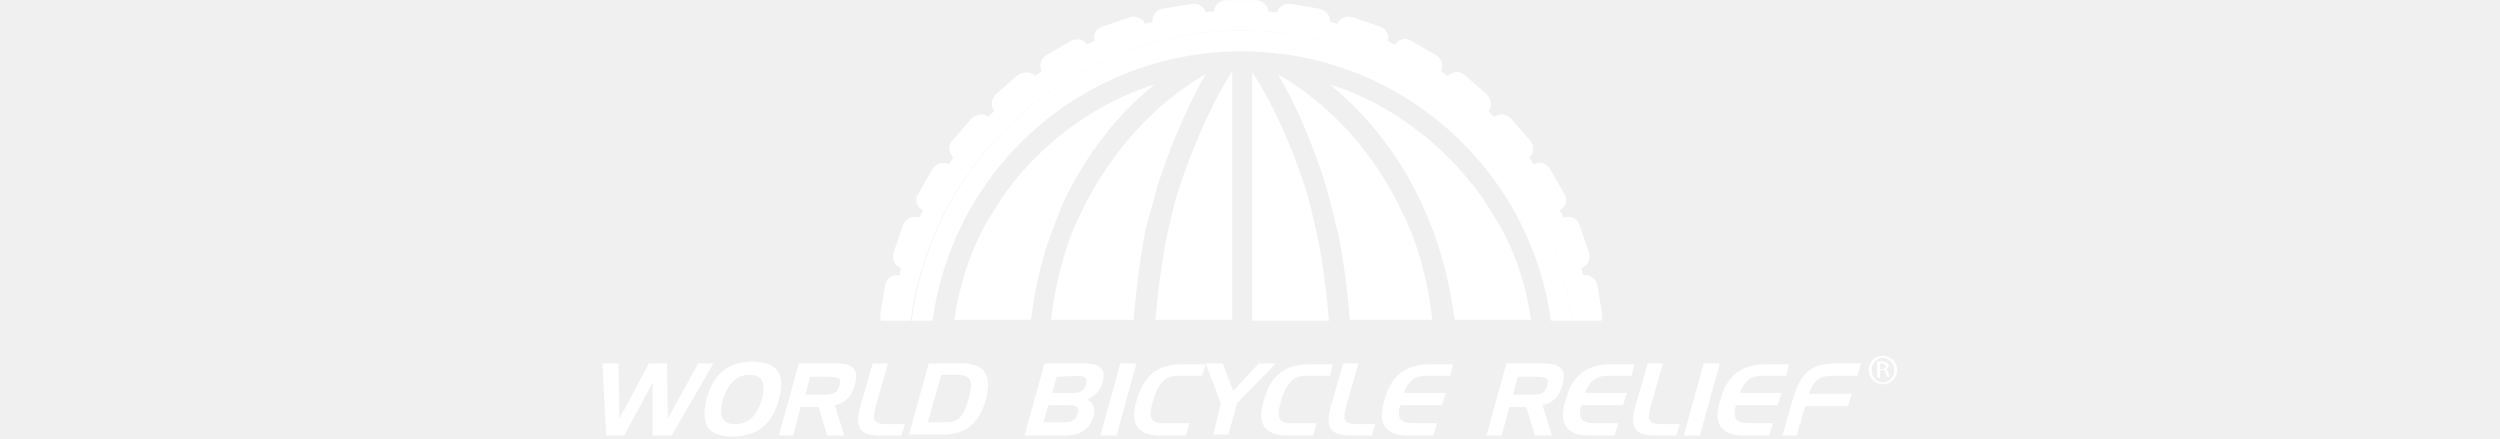
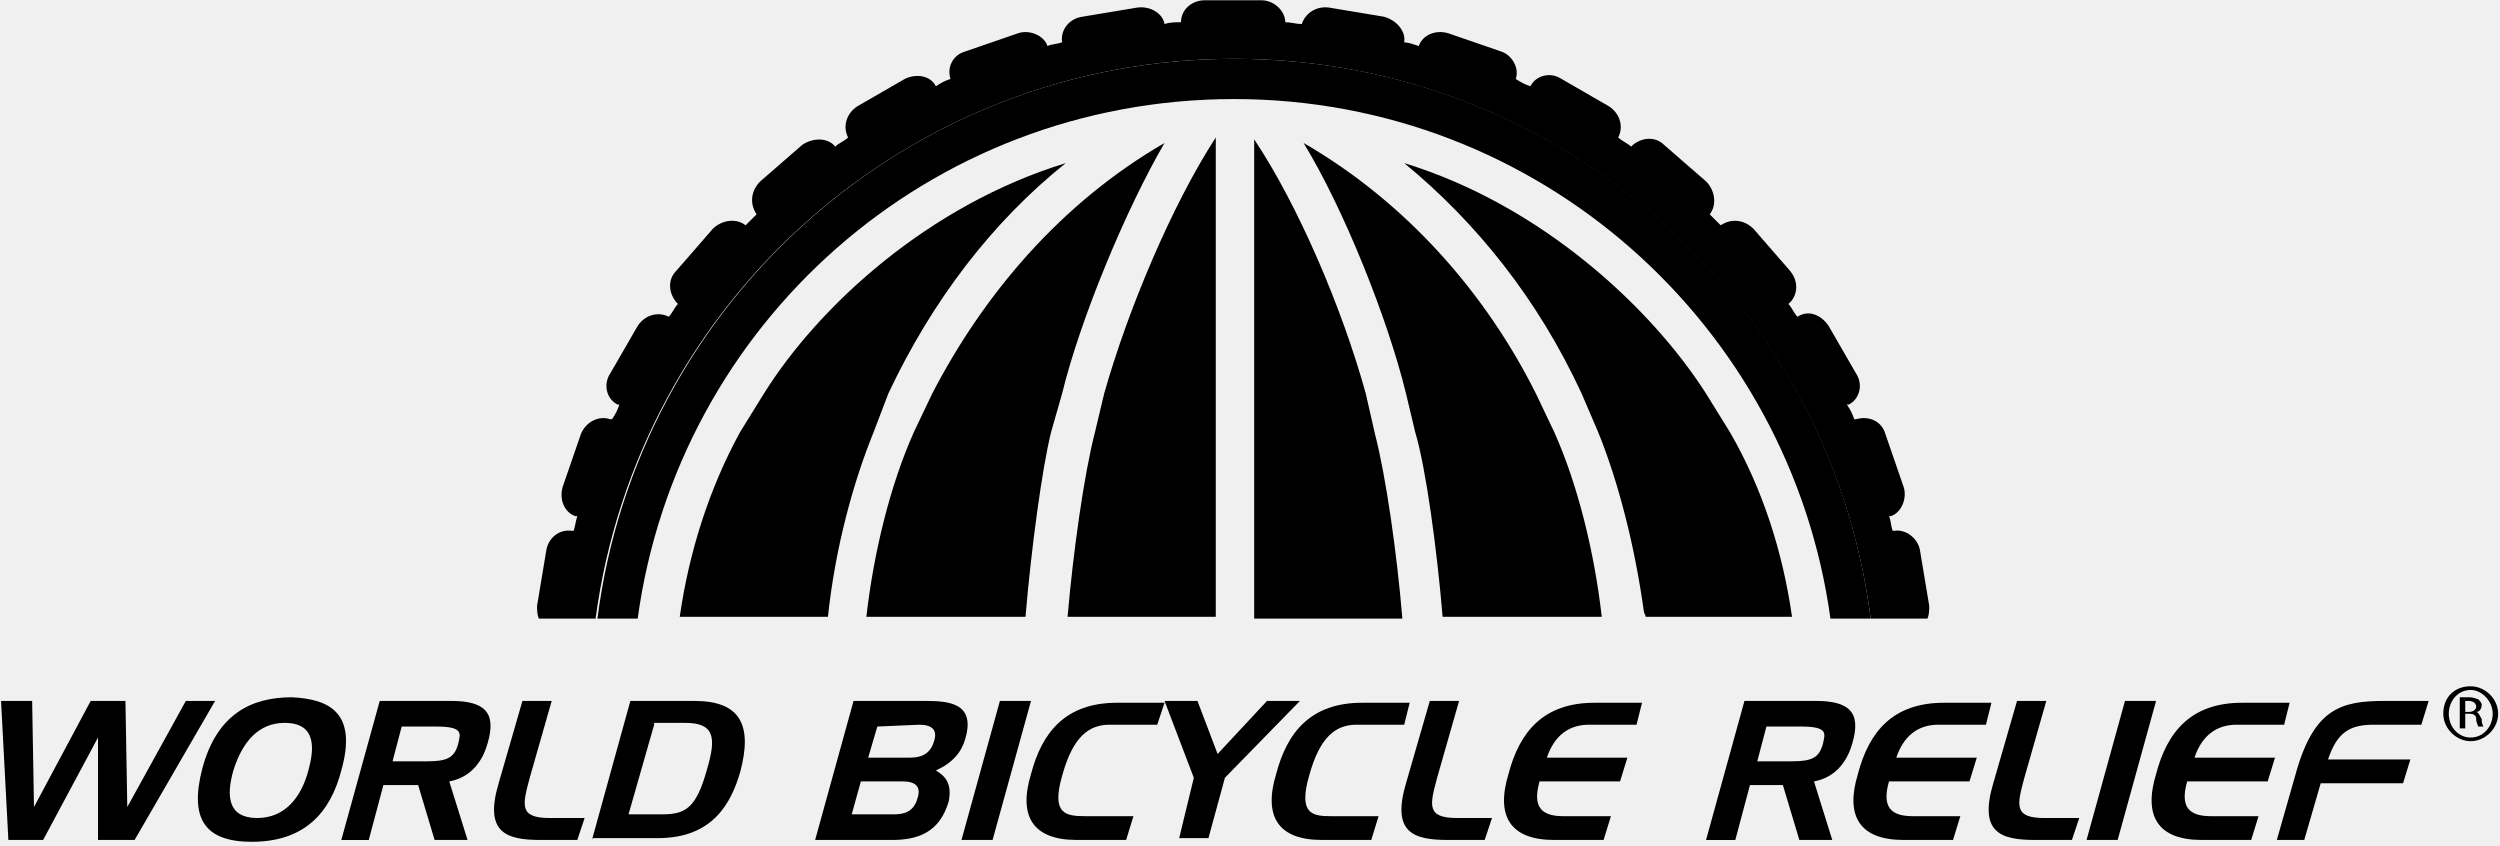
- <svg xmlns="http://www.w3.org/2000/svg" width="399" height="70" viewBox="0 0 399 135">
+ <svg xmlns="http://www.w3.org/2000/svg" width="399" height="135" viewBox="0 0 399 135">
  <g transform="translate(-1 -2)" fill="none" fill-rule="evenodd">
    <path d="M119.124 71.24l3.796-6.13c8.759-13.723 26.277-30.074 48.175-36.789-11.387 9.343-21.314 21.606-28.321 36.788l-2.628 6.132c-3.212 8.175-6.131 18.686-7.3 29.489h6.424c1.168-10.22 3.796-21.022 7.591-29.49l2.92-6.13c7.883-15.767 20.438-30.365 37.08-40-6.423 10.51-13.43 28.029-16.35 40l-1.46 6.13c-1.46 5.84-3.504 18.979-4.087 29.49h6.423c.876-10.511 2.628-22.774 4.38-29.49l1.46-6.13c3.795-13.723 10.802-30.074 17.81-40.584v76.496h6.423V24.526c7.007 10.51 14.014 26.86 17.81 40.583l1.46 6.132c1.752 6.715 3.504 19.27 4.38 29.489h6.423c-.876-10.511-2.628-23.65-4.38-29.49l-1.46-6.13c-2.92-11.971-9.927-29.49-16.35-40 16.642 9.635 28.905 24.233 37.08 40l2.92 6.13c3.796 8.468 6.423 19.27 7.591 29.49h6.716c0-.292-.292-.584-.292-.876-1.168-10.51-4.088-20.73-7.3-28.613l-2.627-6.132c-7.008-14.89-16.643-27.445-28.322-36.788 21.898 6.715 39.417 22.774 48.176 36.788l3.795 6.132c4.964 9.051 8.175 19.27 9.927 29.489h6.424c-6.424-47.007-46.424-82.92-95.183-82.92-48.759 0-88.759 36.205-95.182 82.92h6.423c1.168-10.22 4.672-20.438 9.635-29.49z" />
-     <path d="M197.956 11.387c52.263 0 95.183 39.124 101.606 89.343h9.051c.292-.584.292-1.46.292-2.044l-1.46-8.759c-.292-2.044-2.336-3.504-4.087-3.212h-.292c-.292-.876-.292-1.751-.584-2.335h.292c1.752-.584 2.627-2.92 2.044-4.672l-2.92-8.467c-.584-2.044-2.628-2.92-4.672-2.336h-.292c-.292-.876-.584-1.46-1.168-2.336h.292c1.752-.876 2.336-3.211 1.168-4.963l-4.38-7.591c-1.167-1.752-3.211-2.628-4.963-1.46-.584-.584-.876-1.46-1.46-2.044 1.46-1.168 1.752-3.504.292-5.256l-5.84-6.715c-1.459-1.46-3.503-1.752-5.255-.584l-1.751-1.752c1.167-1.46.876-3.795-.584-5.255l-6.716-5.84c-1.46-1.46-3.795-1.167-5.255.292-.584-.583-1.46-.875-2.044-1.46.876-1.751.292-3.795-1.46-4.963l-7.591-4.38c-1.752-1.167-4.088-.583-4.964 1.168-.875-.292-1.46-.584-2.335-1.167.584-1.752-.584-3.796-2.336-4.38l-8.467-2.92c-2.044-.584-4.088.292-4.672 2.044-.876-.292-1.752-.584-2.336-.584.292-1.752-1.167-3.504-3.211-4.087l-8.76-1.46c-2.043-.292-3.795.876-4.379 2.627-.876 0-1.752-.292-2.628-.292 0-1.751-1.751-3.503-3.795-3.503h-9.051c-2.044 0-3.796 1.46-3.796 3.503-.876 0-1.752 0-2.628.292-.292-1.751-2.335-2.92-4.38-2.627l-8.758 1.46c-2.044.292-3.504 2.043-3.212 4.087-.876.292-1.752.292-2.336.584-.584-1.752-2.92-2.628-4.671-2.044l-8.468 2.92c-2.043.584-2.92 2.628-2.335 4.38-.876.292-1.46.583-2.336 1.167-.876-1.751-3.212-2.043-4.964-1.167l-7.59 4.38c-1.753 1.167-2.337 3.21-1.46 4.963-.585.584-1.46.876-2.044 1.46-1.168-1.46-3.504-1.46-5.256-.293l-6.715 5.84c-1.46 1.46-1.752 3.504-.584 5.255L120 37.956c-1.46-1.168-3.796-.876-5.255.584l-5.84 6.715c-1.46 1.46-1.168 3.796.292 5.256-.584.584-.876 1.46-1.46 2.044-1.752-.876-3.795-.292-4.963 1.46l-4.38 7.59c-1.168 1.753-.584 4.088 1.168 4.964h.292c-.292.876-.584 1.46-1.168 2.336h-.292c-1.752-.584-3.795.292-4.671 2.336l-2.92 8.467c-.584 2.044.292 4.088 2.044 4.672h.292c-.292.875-.292 1.46-.584 2.335h-.292c-2.044-.292-3.796 1.168-4.088 3.212l-1.46 8.76c0 .583 0 1.459.292 2.043h9.051c6.716-50.511 49.927-89.343 101.898-89.343z" fill="white" fill-rule="nonzero" />
-     <path d="M197.956 11.387c-52.263 0-95.182 39.124-101.606 89.343h6.424c6.423-47.007 46.423-82.92 95.182-82.92 48.76 0 88.76 36.205 95.183 82.92h6.423c-6.423-50.511-49.343-89.343-101.606-89.343z" fill="white" fill-rule="nonzero" />
-     <path d="M177.226 64.818l-1.46 6.13c-1.751 6.716-3.503 19.271-4.38 29.49h23.65V23.942c-7.007 10.803-14.014 27.445-17.81 40.876zm41.752 0c-3.796-13.723-10.803-30.073-17.81-40.584v76.496h23.65c-.876-10.511-2.628-22.774-4.38-29.49l-1.46-6.422zm27.153 0c-7.883-15.767-20.438-30.365-37.08-40 6.423 10.51 13.43 28.029 16.35 40l1.46 6.13c1.752 5.84 3.504 18.979 4.38 29.49h25.401c-1.168-10.219-3.795-21.022-7.59-29.49l-2.92-6.13z" fill="white" fill-rule="nonzero" />
-     <path d="M273.285 64.818c-8.76-13.723-26.278-30.073-48.176-36.789 11.387 9.343 21.314 21.606 28.322 36.789l2.627 6.13c3.212 7.884 5.84 18.103 7.3 28.614 0 .292.292.584.292.876h23.357c-1.46-10.219-4.671-20.438-9.927-29.49l-3.795-6.13zm-102.774 0c2.92-11.971 10.219-29.49 16.35-40-16.642 9.635-28.905 24.233-37.08 40l-2.92 6.13c-3.795 8.468-6.423 19.271-7.59 29.49h25.4c.876-10.511 2.628-23.65 4.088-29.49l1.752-6.13z" fill="white" fill-rule="nonzero" />
-     <path d="M142.774 64.818c7.007-14.891 16.642-27.446 28.32-36.789-21.897 6.716-39.415 22.774-48.174 36.789l-3.796 6.13c-4.963 9.052-8.175 19.271-9.635 29.49h23.65c1.168-11.095 4.087-21.606 7.299-29.49l2.336-6.13z" fill="white" fill-rule="nonzero" />
-     <path fill="white" fill-rule="nonzero" d="M2.336 136.058L1.168 113.869 6.131 113.869 6.423 130.803 15.474 113.869 21.022 113.869 21.314 130.803 30.657 113.869 35.328 113.869 22.482 136.058 16.642 136.058 16.642 119.708 7.883 136.058z" />
-     <path d="M55.474 124.964c-1.751 6.715-5.839 11.386-14.306 11.386-7.591 0-9.927-3.795-7.883-11.678 2.335-8.76 7.883-11.387 14.306-11.387 5.84.292 10.511 2.335 7.883 11.679zm-13.43 7.59c4.38 0 7.007-3.21 8.175-7.59.876-3.212 1.46-7.592-3.796-7.592-4.087 0-6.715 2.92-8.175 7.592-1.168 4.087-.876 7.59 3.796 7.59zm13.43 3.504l6.132-22.19h11.387c5.255 0 7.299 1.752 5.84 6.716-.877 3.212-2.92 5.547-6.132 6.131l2.92 9.343h-5.256l-2.628-8.759H62.19l-2.336 8.76h-4.38zm9.635-18.102l-1.46 5.548h5.548c3.212 0 4.38-.584 4.964-2.92.292-1.46.875-2.628-3.504-2.628h-5.548zm28.03 18.102h-5.84c-5.547 0-9.05-1.167-6.715-9.05l3.796-13.14h4.671l-3.504 12.263c-1.167 4.38-1.751 6.424 3.212 6.424h5.548l-1.168 3.503zm2.335 0l6.132-22.19h10.219c7.3 0 9.343 3.796 7.3 11.387-1.46 4.964-4.38 10.511-13.14 10.511h-10.51v.292zm9.927-18.394l-4.087 14.307h5.255c3.796 0 5.548-.876 7.3-7.3 1.46-4.963 1.167-7.299-3.504-7.299h-4.964v.292zm25.694 18.394l6.131-22.19h11.387c3.796 0 8.175.293 6.423 6.132-.583 2.044-2.043 3.796-4.671 4.964 1.46.875 2.628 2.043 2.044 4.963-1.46 4.964-4.964 6.131-9.051 6.131h-12.263zm9.927-18.102l-1.46 4.964h6.715c1.752 0 3.212-.584 3.796-2.628.584-1.752-.292-2.628-2.336-2.628l-6.715.292zm-4.088 14.015h6.716c1.46 0 3.211-.292 3.795-2.628.584-1.752-.292-2.628-2.336-2.628h-6.715l-1.46 5.256z" fill="white" fill-rule="nonzero" />
-     <path fill="white" fill-rule="nonzero" d="M165.547 113.869L159.416 136.058 154.453 136.058 160.584 113.869z" />
-     <path d="M185.693 117.664h-7.59c-3.212 0-5.84 1.752-7.592 8.175-1.752 6.132.584 6.424 3.796 6.424h7.59l-1.167 3.795h-7.883c-7.008 0-9.343-3.795-7.3-10.51 1.752-6.716 5.548-11.387 13.723-11.387h7.591l-1.168 3.503z" fill="white" fill-rule="nonzero" />
-     <path fill="white" fill-rule="nonzero" d="M191.533 126.131L186.861 113.869 192.117 113.869 195.328 122.336 203.212 113.869 208.467 113.869 196.496 126.131 193.869 135.766 189.197 135.766z" />
-     <path d="M225.11 117.664h-7.592c-3.211 0-5.84 1.752-7.591 8.175-1.752 6.132.584 6.424 3.504 6.424h7.59l-1.167 3.795h-7.883c-7.007 0-9.343-3.795-7.3-10.51 1.752-6.716 5.548-11.387 13.723-11.387h7.591l-.876 3.503zm12.846 18.394h-5.84c-5.547 0-9.05-1.167-6.715-9.05l3.796-13.14h4.672l-3.504 12.263c-1.168 4.38-1.752 6.424 3.212 6.424h5.547l-1.168 3.503zm24.234-18.394h-7.591c-3.212 0-5.548 1.752-6.716 5.256h12.847l-1.168 3.795h-12.847c-1.168 4.088.292 5.548 3.796 5.548h7.591l-1.168 3.795h-7.883c-7.007 0-9.343-3.795-7.3-10.51 1.753-6.716 5.548-11.387 13.723-11.387h7.592l-.876 3.503zm11.095 18.394l6.131-22.19h11.387c5.255 0 7.3 1.752 5.84 6.716-.877 3.212-2.92 5.547-6.132 6.131l2.92 9.343h-5.256l-2.628-8.759h-5.255l-2.336 8.76h-4.671zm9.635-18.102l-1.46 5.548h5.547c3.212 0 4.38-.584 4.964-2.92.292-1.46.876-2.628-3.504-2.628h-5.547zm35.036-.292h-7.591c-3.212 0-5.547 1.752-6.715 5.256h12.846l-1.168 3.795h-12.846c-1.168 4.088.292 5.548 3.795 5.548h7.592l-1.168 3.795h-7.883c-7.008 0-9.344-3.795-7.3-10.51 1.752-6.716 5.548-11.387 13.723-11.387h7.591l-.876 3.503zm13.723 18.394h-5.84c-5.547 0-9.05-1.167-6.715-9.05l3.796-13.14h4.671l-3.503 12.263c-1.168 4.38-1.752 6.424 3.211 6.424h5.548l-1.168 3.503z" fill="white" fill-rule="nonzero" />
-     <path fill="white" fill-rule="nonzero" d="M345.109 113.869L338.978 136.058 334.015 136.058 340.146 113.869z" />
-     <path d="M365.547 117.664h-7.59c-3.212 0-5.548 1.752-6.716 5.256h12.847l-1.168 3.795h-12.847c-1.168 4.088.292 5.548 3.796 5.548h7.59l-1.167 3.795h-7.883c-7.008 0-9.343-3.795-7.3-10.51 1.752-6.716 5.548-11.387 13.723-11.387h7.591l-.876 3.503zm-1.167 18.394l2.92-10.219c2.919-10.803 7.299-11.97 14.306-11.97h7.007l-1.168 3.795h-7.591c-3.796 0-5.84 1.168-7.3 5.548h13.14l-1.168 3.795h-13.14l-2.627 9.051h-4.38zm30.948-24.525c2.336 0 4.38 2.044 4.38 4.38 0 2.335-2.044 4.379-4.38 4.379-2.335 0-4.38-2.044-4.38-4.38 0-2.627 1.753-4.38 4.38-4.38zm0 .584c-2.043 0-3.503 1.752-3.503 3.795 0 2.044 1.46 3.796 3.503 3.796 2.044 0 3.504-1.752 3.504-3.796 0-2.043-1.752-3.795-3.504-3.795zm-.875 6.131h-.876v-4.963h1.46c.875 0 1.167.292 1.46.292.291.292.583.584.583.876 0 .583-.292 1.167-.876 1.167.292 0 .584.584.876 1.168 0 .876.292 1.168.292 1.168h-.876c0-.292-.292-.584-.292-1.168s-.292-.876-1.168-.876h-.583v2.336zm0-2.628h.583c.584 0 1.168-.292 1.168-.875 0-.292-.292-.876-1.168-.876h-.583v1.751z" fill="white" fill-rule="nonzero" />
+     <path d="M197.956 11.387c52.263 0 95.183 39.124 101.606 89.343h9.051c.292-.584.292-1.46.292-2.044l-1.46-8.759c-.292-2.044-2.336-3.504-4.087-3.212h-.292c-.292-.876-.292-1.751-.584-2.335h.292c1.752-.584 2.627-2.92 2.044-4.672l-2.92-8.467c-.584-2.044-2.628-2.92-4.672-2.336h-.292c-.292-.876-.584-1.46-1.168-2.336h.292c1.752-.876 2.336-3.211 1.168-4.963l-4.38-7.591c-1.167-1.752-3.211-2.628-4.963-1.46-.584-.584-.876-1.46-1.46-2.044 1.46-1.168 1.752-3.504.292-5.256l-5.84-6.715c-1.459-1.46-3.503-1.752-5.255-.584l-1.751-1.752c1.167-1.46.876-3.795-.584-5.255l-6.716-5.84c-1.46-1.46-3.795-1.167-5.255.292-.584-.583-1.46-.875-2.044-1.46.876-1.751.292-3.795-1.46-4.963l-7.591-4.38c-1.752-1.167-4.088-.583-4.964 1.168-.875-.292-1.46-.584-2.335-1.167.584-1.752-.584-3.796-2.336-4.38l-8.467-2.92c-2.044-.584-4.088.292-4.672 2.044-.876-.292-1.752-.584-2.336-.584.292-1.752-1.167-3.504-3.211-4.087l-8.76-1.46c-2.043-.292-3.795.876-4.379 2.627-.876 0-1.752-.292-2.628-.292 0-1.751-1.751-3.503-3.795-3.503h-9.051c-2.044 0-3.796 1.46-3.796 3.503-.876 0-1.752 0-2.628.292-.292-1.751-2.335-2.92-4.38-2.627l-8.758 1.46c-2.044.292-3.504 2.043-3.212 4.087-.876.292-1.752.292-2.336.584-.584-1.752-2.92-2.628-4.671-2.044l-8.468 2.92c-2.043.584-2.92 2.628-2.335 4.38-.876.292-1.46.583-2.336 1.167-.876-1.751-3.212-2.043-4.964-1.167l-7.59 4.38c-1.753 1.167-2.337 3.21-1.46 4.963-.585.584-1.46.876-2.044 1.46-1.168-1.46-3.504-1.46-5.256-.293l-6.715 5.84c-1.46 1.46-1.752 3.504-.584 5.255L120 37.956c-1.46-1.168-3.796-.876-5.255.584l-5.84 6.715c-1.46 1.46-1.168 3.796.292 5.256-.584.584-.876 1.46-1.46 2.044-1.752-.876-3.795-.292-4.963 1.46l-4.38 7.59c-1.168 1.753-.584 4.088 1.168 4.964h.292c-.292.876-.584 1.46-1.168 2.336h-.292c-1.752-.584-3.795.292-4.671 2.336l-2.92 8.467c-.584 2.044.292 4.088 2.044 4.672h.292c-.292.875-.292 1.46-.584 2.335h-.292c-2.044-.292-3.796 1.168-4.088 3.212l-1.46 8.76c0 .583 0 1.459.292 2.043h9.051c6.716-50.511 49.927-89.343 101.898-89.343z" fill="#000" fill-rule="nonzero" />
+     <path d="M197.956 11.387c-52.263 0-95.182 39.124-101.606 89.343h6.424c6.423-47.007 46.423-82.92 95.182-82.92 48.76 0 88.76 36.205 95.183 82.92h6.423c-6.423-50.511-49.343-89.343-101.606-89.343z" fill="#000" fill-rule="nonzero" />
+     <path d="M177.226 64.818l-1.46 6.13c-1.751 6.716-3.503 19.271-4.38 29.49h23.65V23.942c-7.007 10.803-14.014 27.445-17.81 40.876zm41.752 0c-3.796-13.723-10.803-30.073-17.81-40.584v76.496h23.65c-.876-10.511-2.628-22.774-4.38-29.49l-1.46-6.422zm27.153 0c-7.883-15.767-20.438-30.365-37.08-40 6.423 10.51 13.43 28.029 16.35 40l1.46 6.13c1.752 5.84 3.504 18.979 4.38 29.49h25.401c-1.168-10.219-3.795-21.022-7.59-29.49l-2.92-6.13z" fill="#000" fill-rule="nonzero" />
+     <path d="M273.285 64.818c-8.76-13.723-26.278-30.073-48.176-36.789 11.387 9.343 21.314 21.606 28.322 36.789l2.627 6.13c3.212 7.884 5.84 18.103 7.3 28.614 0 .292.292.584.292.876h23.357c-1.46-10.219-4.671-20.438-9.927-29.49l-3.795-6.13zm-102.774 0c2.92-11.971 10.219-29.49 16.35-40-16.642 9.635-28.905 24.233-37.08 40l-2.92 6.13c-3.795 8.468-6.423 19.271-7.59 29.49h25.4c.876-10.511 2.628-23.65 4.088-29.49l1.752-6.13z" fill="#000" fill-rule="nonzero" />
+     <path d="M142.774 64.818c7.007-14.891 16.642-27.446 28.32-36.789-21.897 6.716-39.415 22.774-48.174 36.789l-3.796 6.13c-4.963 9.052-8.175 19.271-9.635 29.49h23.65c1.168-11.095 4.087-21.606 7.299-29.49l2.336-6.13z" fill="#000" fill-rule="nonzero" />
+     <path fill="#000" fill-rule="nonzero" d="M2.336 136.058L1.168 113.869 6.131 113.869 6.423 130.803 15.474 113.869 21.022 113.869 21.314 130.803 30.657 113.869 35.328 113.869 22.482 136.058 16.642 136.058 16.642 119.708 7.883 136.058z" />
+     <path d="M55.474 124.964c-1.751 6.715-5.839 11.386-14.306 11.386-7.591 0-9.927-3.795-7.883-11.678 2.335-8.76 7.883-11.387 14.306-11.387 5.84.292 10.511 2.335 7.883 11.679zm-13.43 7.59c4.38 0 7.007-3.21 8.175-7.59.876-3.212 1.46-7.592-3.796-7.592-4.087 0-6.715 2.92-8.175 7.592-1.168 4.087-.876 7.59 3.796 7.59zm13.43 3.504l6.132-22.19h11.387c5.255 0 7.299 1.752 5.84 6.716-.877 3.212-2.92 5.547-6.132 6.131l2.92 9.343h-5.256l-2.628-8.759H62.19l-2.336 8.76h-4.38zm9.635-18.102l-1.46 5.548h5.548c3.212 0 4.38-.584 4.964-2.92.292-1.46.875-2.628-3.504-2.628h-5.548zm28.03 18.102h-5.84c-5.547 0-9.05-1.167-6.715-9.05l3.796-13.14h4.671l-3.504 12.263c-1.167 4.38-1.751 6.424 3.212 6.424h5.548l-1.168 3.503zm2.335 0l6.132-22.19h10.219c7.3 0 9.343 3.796 7.3 11.387-1.46 4.964-4.38 10.511-13.14 10.511h-10.51v.292zm9.927-18.394l-4.087 14.307h5.255c3.796 0 5.548-.876 7.3-7.3 1.46-4.963 1.167-7.299-3.504-7.299h-4.964v.292zm25.694 18.394l6.131-22.19h11.387c3.796 0 8.175.293 6.423 6.132-.583 2.044-2.043 3.796-4.671 4.964 1.46.875 2.628 2.043 2.044 4.963-1.46 4.964-4.964 6.131-9.051 6.131h-12.263zm9.927-18.102l-1.46 4.964h6.715c1.752 0 3.212-.584 3.796-2.628.584-1.752-.292-2.628-2.336-2.628l-6.715.292zm-4.088 14.015h6.716c1.46 0 3.211-.292 3.795-2.628.584-1.752-.292-2.628-2.336-2.628h-6.715l-1.46 5.256z" fill="#000" fill-rule="nonzero" />
+     <path fill="#000" fill-rule="nonzero" d="M165.547 113.869L159.416 136.058 154.453 136.058 160.584 113.869z" />
+     <path d="M185.693 117.664h-7.59c-3.212 0-5.84 1.752-7.592 8.175-1.752 6.132.584 6.424 3.796 6.424h7.59l-1.167 3.795h-7.883c-7.008 0-9.343-3.795-7.3-10.51 1.752-6.716 5.548-11.387 13.723-11.387h7.591l-1.168 3.503z" fill="#000" fill-rule="nonzero" />
+     <path fill="#000" fill-rule="nonzero" d="M191.533 126.131L186.861 113.869 192.117 113.869 195.328 122.336 203.212 113.869 208.467 113.869 196.496 126.131 193.869 135.766 189.197 135.766z" />
+     <path d="M225.11 117.664h-7.592c-3.211 0-5.84 1.752-7.591 8.175-1.752 6.132.584 6.424 3.504 6.424h7.59l-1.167 3.795h-7.883c-7.007 0-9.343-3.795-7.3-10.51 1.752-6.716 5.548-11.387 13.723-11.387h7.591l-.876 3.503zm12.846 18.394h-5.84c-5.547 0-9.05-1.167-6.715-9.05l3.796-13.14h4.672l-3.504 12.263c-1.168 4.38-1.752 6.424 3.212 6.424h5.547l-1.168 3.503zm24.234-18.394h-7.591c-3.212 0-5.548 1.752-6.716 5.256h12.847l-1.168 3.795h-12.847c-1.168 4.088.292 5.548 3.796 5.548h7.591l-1.168 3.795h-7.883c-7.007 0-9.343-3.795-7.3-10.51 1.753-6.716 5.548-11.387 13.723-11.387h7.592l-.876 3.503zm11.095 18.394l6.131-22.19h11.387c5.255 0 7.3 1.752 5.84 6.716-.877 3.212-2.92 5.547-6.132 6.131l2.92 9.343h-5.256l-2.628-8.759h-5.255l-2.336 8.76h-4.671zm9.635-18.102l-1.46 5.548h5.547c3.212 0 4.38-.584 4.964-2.92.292-1.46.876-2.628-3.504-2.628h-5.547zm35.036-.292h-7.591c-3.212 0-5.547 1.752-6.715 5.256h12.846l-1.168 3.795h-12.846c-1.168 4.088.292 5.548 3.795 5.548h7.592l-1.168 3.795h-7.883c-7.008 0-9.344-3.795-7.3-10.51 1.752-6.716 5.548-11.387 13.723-11.387h7.591l-.876 3.503zm13.723 18.394h-5.84c-5.547 0-9.05-1.167-6.715-9.05l3.796-13.14h4.671l-3.503 12.263c-1.168 4.38-1.752 6.424 3.211 6.424h5.548l-1.168 3.503z" fill="#000" fill-rule="nonzero" />
+     <path fill="#000" fill-rule="nonzero" d="M345.109 113.869L338.978 136.058 334.015 136.058 340.146 113.869z" />
+     <path d="M365.547 117.664h-7.59c-3.212 0-5.548 1.752-6.716 5.256h12.847l-1.168 3.795h-12.847c-1.168 4.088.292 5.548 3.796 5.548h7.59l-1.167 3.795h-7.883c-7.008 0-9.343-3.795-7.3-10.51 1.752-6.716 5.548-11.387 13.723-11.387h7.591l-.876 3.503zm-1.167 18.394l2.92-10.219c2.919-10.803 7.299-11.97 14.306-11.97h7.007l-1.168 3.795h-7.591c-3.796 0-5.84 1.168-7.3 5.548h13.14l-1.168 3.795h-13.14l-2.627 9.051h-4.38zm30.948-24.525c2.336 0 4.38 2.044 4.38 4.38 0 2.335-2.044 4.379-4.38 4.379-2.335 0-4.38-2.044-4.38-4.38 0-2.627 1.753-4.38 4.38-4.38zm0 .584c-2.043 0-3.503 1.752-3.503 3.795 0 2.044 1.46 3.796 3.503 3.796 2.044 0 3.504-1.752 3.504-3.796 0-2.043-1.752-3.795-3.504-3.795zm-.875 6.131h-.876v-4.963h1.46c.875 0 1.167.292 1.46.292.291.292.583.584.583.876 0 .583-.292 1.167-.876 1.167.292 0 .584.584.876 1.168 0 .876.292 1.168.292 1.168h-.876c0-.292-.292-.584-.292-1.168s-.292-.876-1.168-.876h-.583v2.336zm0-2.628h.583c.584 0 1.168-.292 1.168-.875 0-.292-.292-.876-1.168-.876h-.583v1.751z" fill="#000" fill-rule="nonzero" />
  </g>
</svg>
